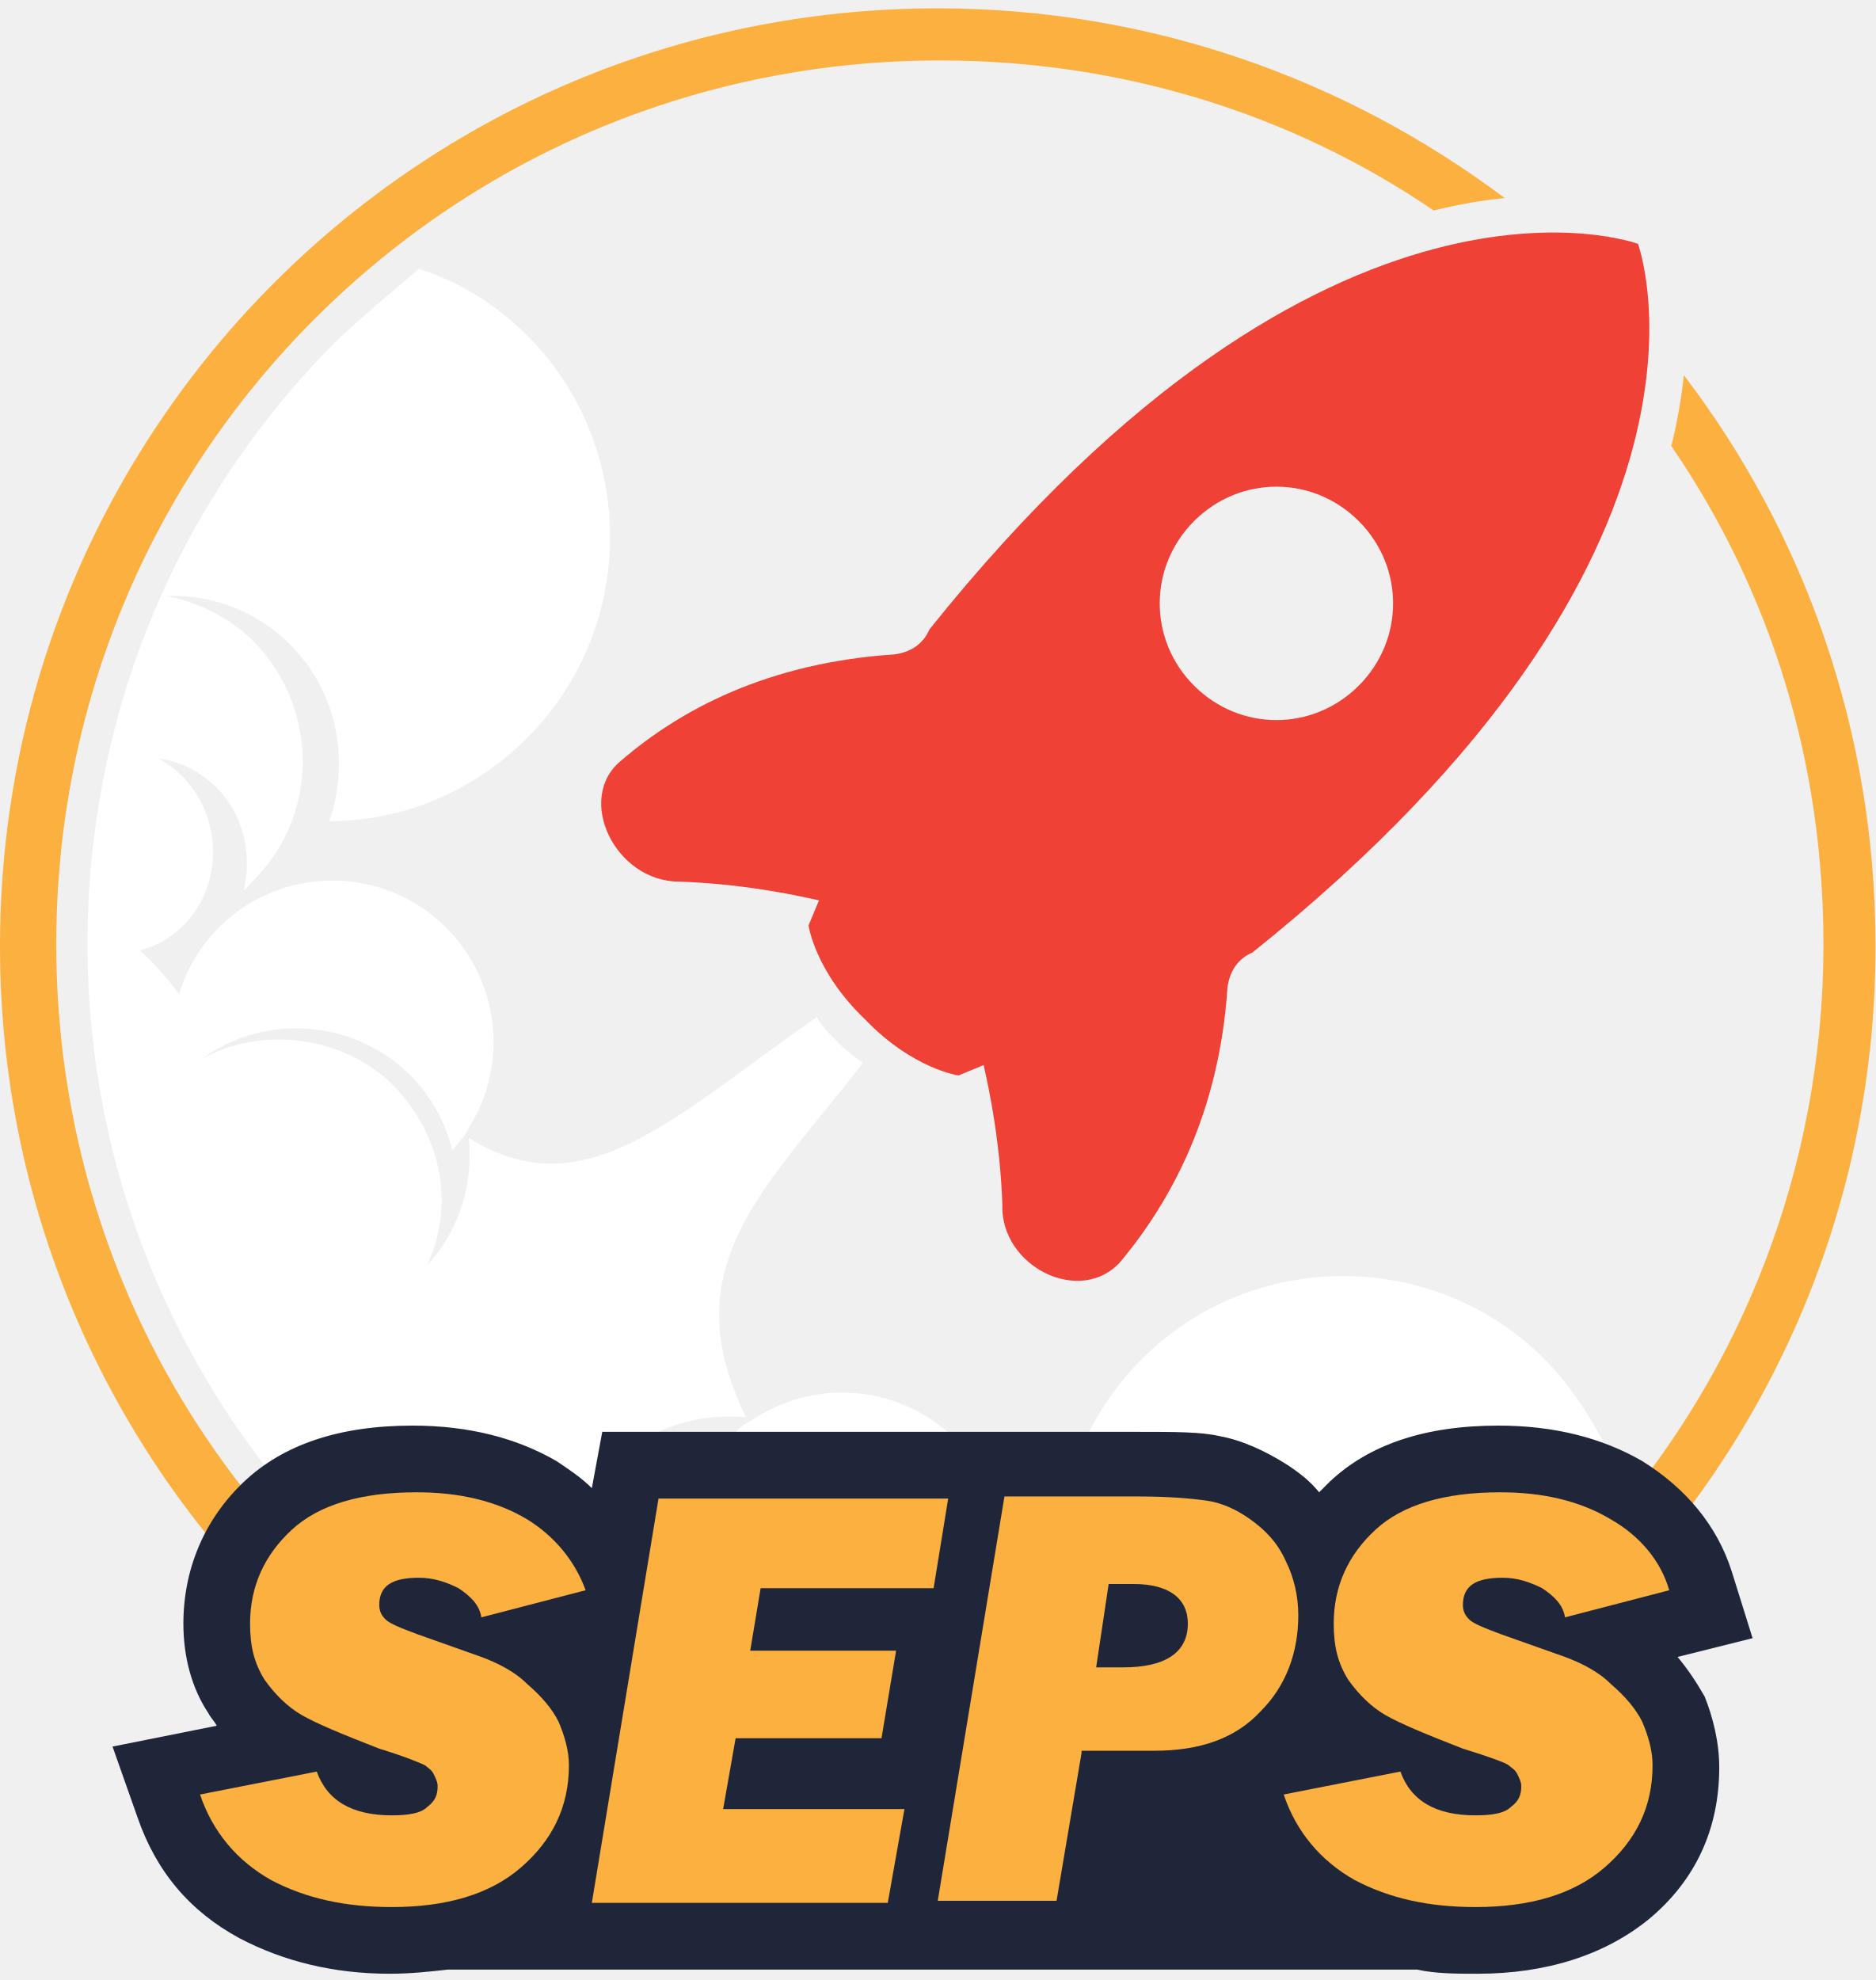
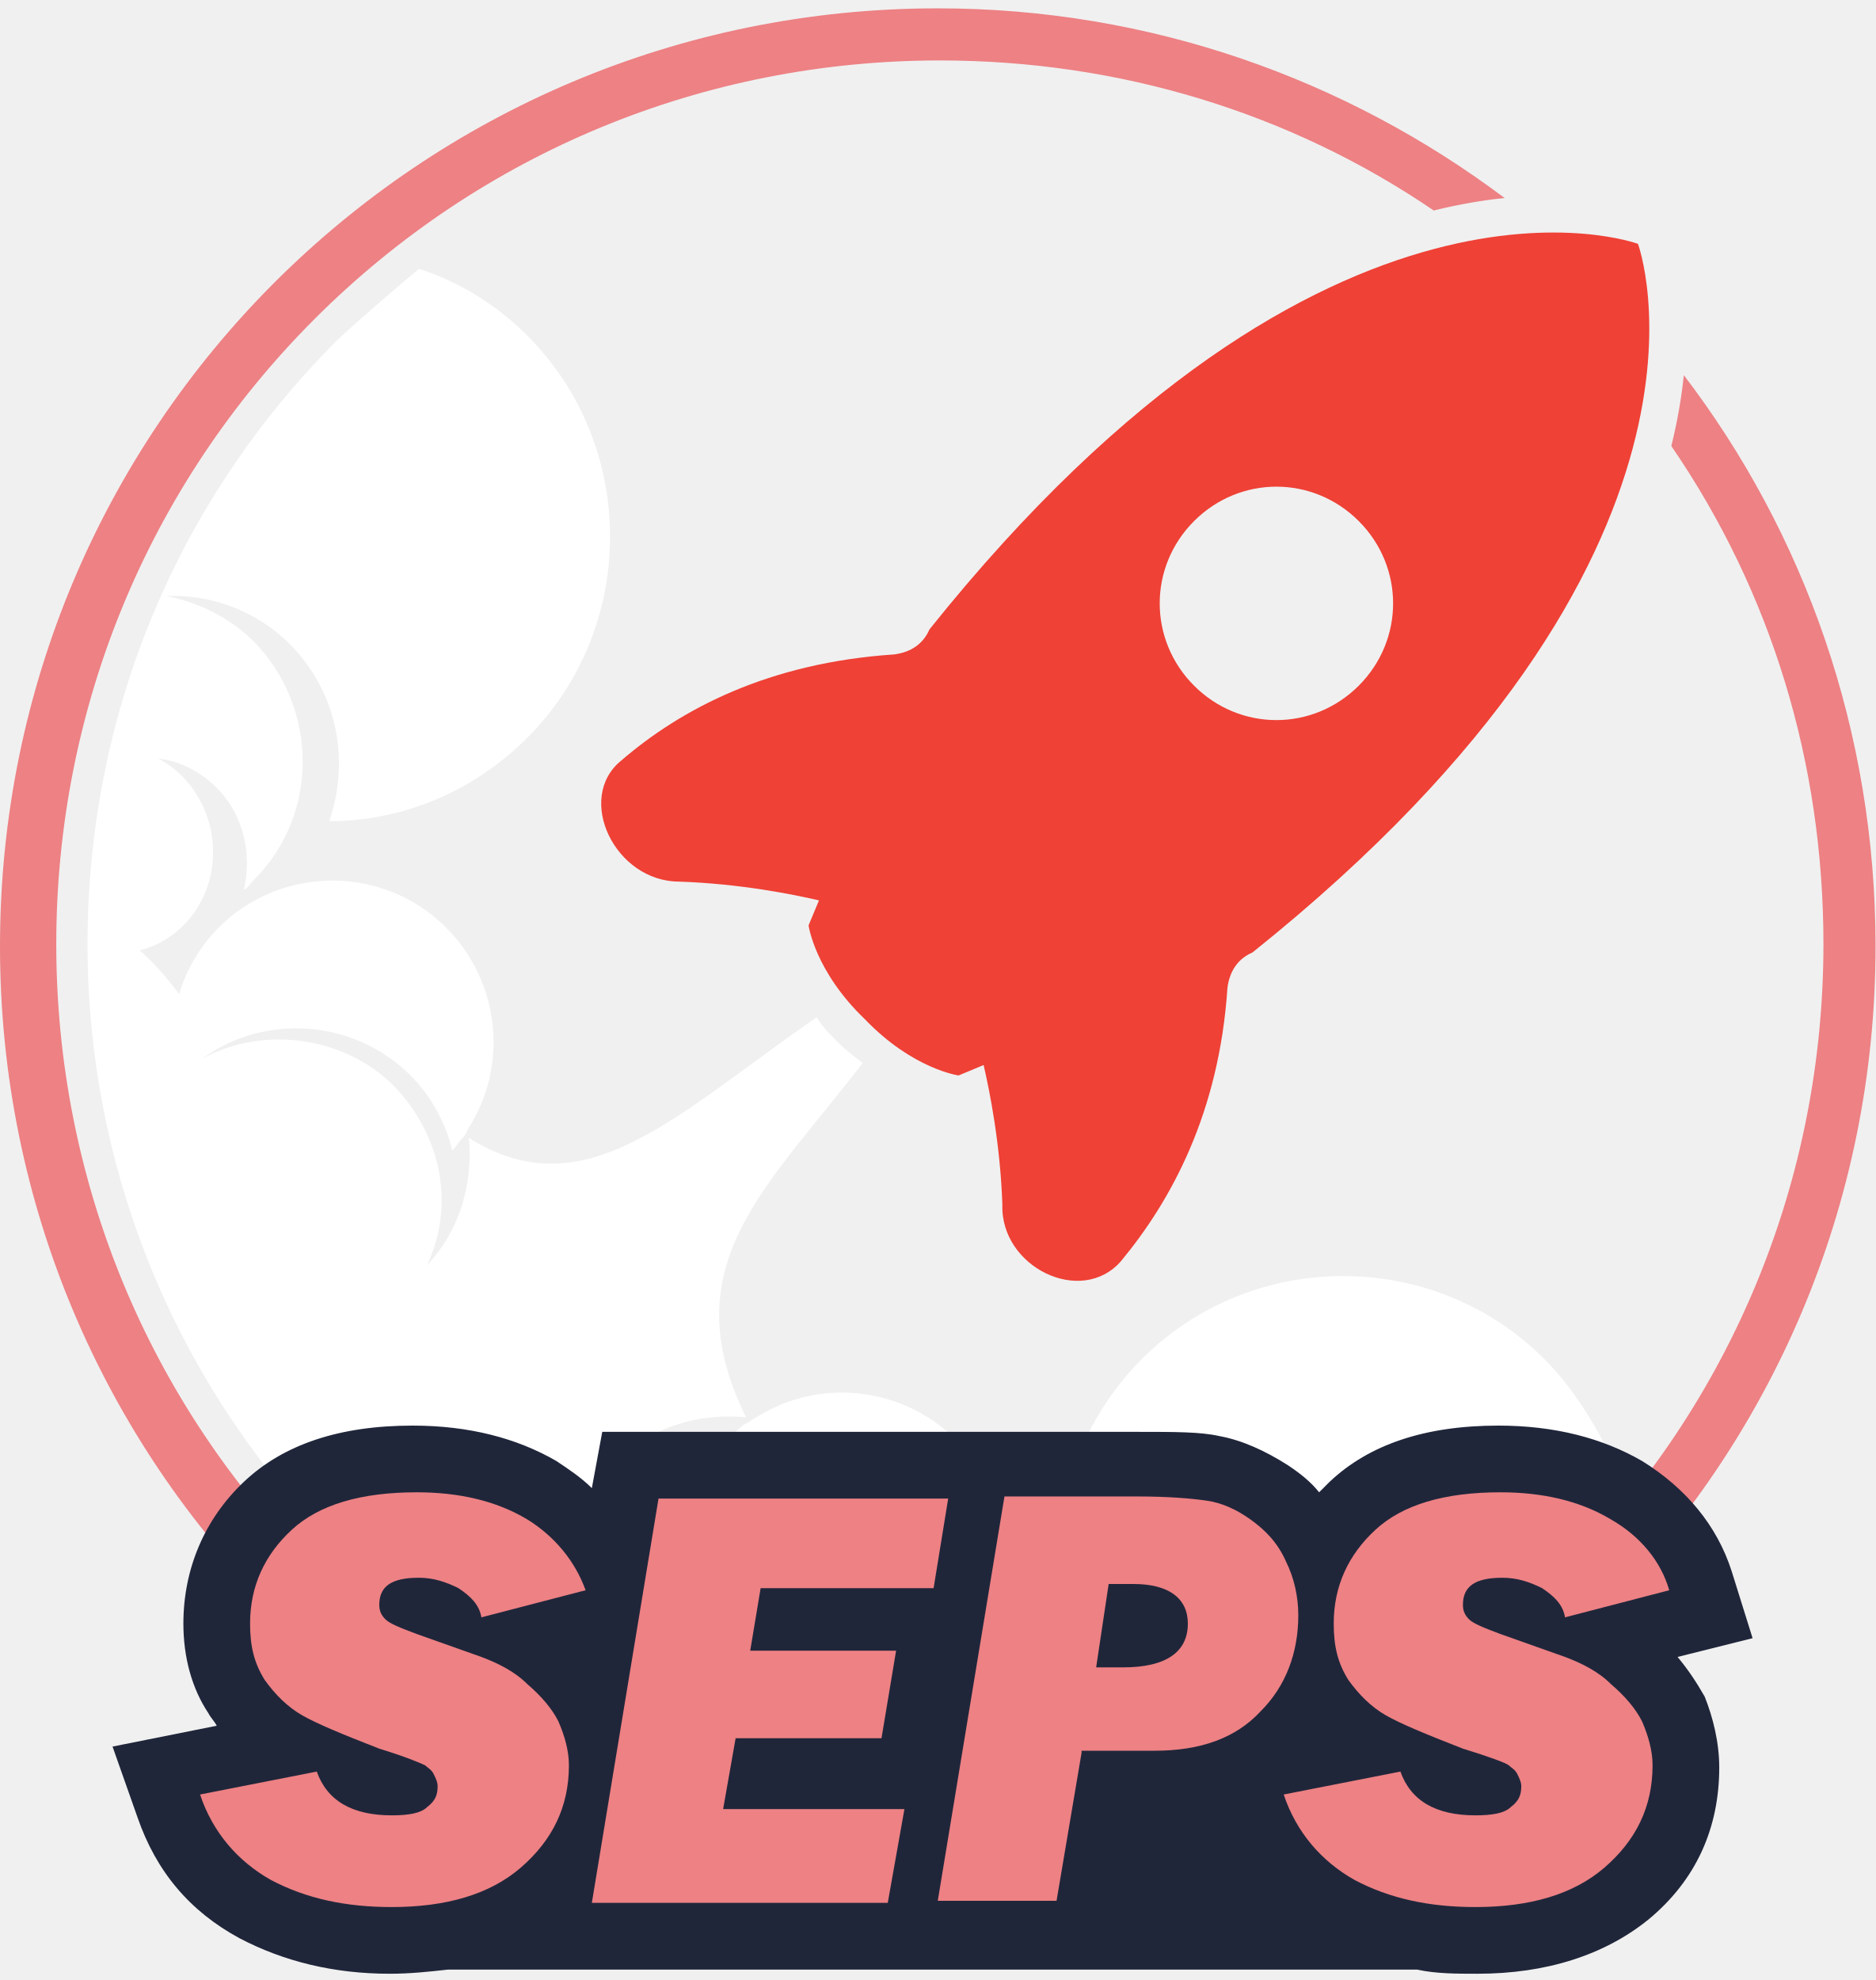
<svg xmlns="http://www.w3.org/2000/svg" version="1.1" id="隔离模式" x="0px" y="0px" viewBox="0 0 90 95" style="enable-background:new 0 0 90 95;" xml:space="preserve">
  <style type="text/css">
	.st0{fill-rule:evenodd;clip-rule:evenodd;fill:#EF4136;}
- 	.st1{fill:#FBB040;}
+ 	.st1{fill:#ed8184;}
	.st2{fill-rule:evenodd;clip-rule:evenodd;fill:#FFFFFF;}
	.st3{fill:#20263A;}
</style>
  <g>
    <g>
      <path class="st0" d="M53.8,60.5c2.4-2.9,4.7-7.1,5.1-13.1c0.1-0.8,0.5-1.4,1.2-1.7c24-19.2,18.5-34,18.5-34s-14.8-5.5-34,18.5l0,0    c-0.3,0.7-0.9,1.1-1.7,1.2c-6,0.4-10.2,2.6-13.1,5.1c-2.2,1.8-0.3,5.8,2.8,5.8c2.9,0.1,5.4,0.6,6.7,0.9l-0.5,1.2    c0,0,0.3,2.2,2.7,4.5c2.3,2.4,4.5,2.7,4.5,2.7l1.2-0.5c0.3,1.3,0.8,3.8,0.9,6.7C48,60.8,51.9,62.7,53.8,60.5z M57.3,32.9    c-2.2-2.2-2.2-5.7,0-7.9c2.2-2.2,5.7-2.2,7.9,0c2.2,2.2,2.2,5.7,0,7.9C63,35.1,59.5,35.1,57.3,32.9z" />
      <path class="st1" d="M80.8,18c-0.1,1-0.3,2.2-0.6,3.4c4.8,7,7.3,15.2,7.3,23.9c0,11.3-4.4,22-12.4,30c-8,8-18.7,12.4-30,12.4    c-11.3,0-22-4.4-30-12.4c-8-8-12.4-18.7-12.4-30s4.4-22,12.4-30c8-8,18.7-12.4,30-12.4c8.6,0,16.8,2.5,23.7,7.2    c1.2-0.3,2.4-0.5,3.4-0.6c-7.6-5.7-17-9.1-27.2-9.1c-24.9,0-45,20.1-45,45s20.1,45,45,45s45-20.1,45-45C90,35.1,86.6,25.6,80.8,18    z" />
      <path class="st2" d="M74.1,65.2c-5.3-5.3-14-5.3-19.3,0c-2.6,2.6-4,6.1-4,9.5c2.9-1.1,6.2-0.4,8.5,1.9c1.6,1.6,2.4,3.8,2.4,5.9    c-0.3-1.6-1-3-2.2-4.2c-3.1-3.1-8.2-3.1-11.4,0c-0.2,0.2-0.3,0.3-0.4,0.5c1.7-0.5,3.5,0,4.9,1.3c0.8,0.8,1.3,1.8,1.4,2.8    c-0.2-0.4-0.5-0.8-0.9-1.2c-1.9-1.9-5.1-1.9-7,0c-0.6,0.6-1,1.3-1.3,2.1c-0.6-0.6-1.3-1.4-2.1-1.9c1.2-0.4,2.3-1,3.2-1.9    c3-3,3-7.9,0-10.9c-2.6-2.6-6.6-3-9.6-1.1c-0.2,0.1-0.3,0.2-0.5,0.3c-0.2,0.1-0.4,0.3-0.6,0.5c1.3,0.3,2.5,1,3.6,2    c2.7,2.7,3,7,0.8,10c1.6-2.9,1.1-6.8-1.3-9.2c-2.3-2.3-5.8-3-8.8-1.5l0.2-0.1c1.7-1.6,3.9-2.2,6.1-2C32.2,60.7,36.8,57,41.4,51    c-0.4-0.3-0.8-0.6-1.2-1c-0.4-0.4-0.8-0.8-1-1.2c-6.8,4.7-11.1,9.3-16.7,5.8c0.2,2.1-0.4,4.4-2,6.1l-0.1,0.2    c1.5-3,0.8-6.4-1.5-8.8c-2.4-2.4-6.3-2.9-9.2-1.3c3-2.2,7.3-1.9,10,0.8c1,1,1.7,2.3,2,3.6c0.2-0.2,0.3-0.4,0.5-0.6    c0.1-0.1,0.2-0.3,0.3-0.5c1.9-3,1.5-7-1.1-9.6c-3-3-7.9-3-10.9,0c-0.9,0.9-1.6,2.1-1.9,3.2c-0.6-0.8-1.3-1.6-1.9-2.1l0,0    c0.8-0.2,1.5-0.6,2.1-1.2c1.9-1.9,1.9-5.1,0-7.1c-0.4-0.4-0.8-0.7-1.2-0.9c1,0.1,2,0.6,2.8,1.4c1.3,1.3,1.7,3.2,1.3,4.9    c0.2-0.1,0.3-0.3,0.5-0.5c3.1-3.1,3.1-8.2,0-11.4c-1.2-1.2-2.7-1.9-4.2-2.2c2.1-0.1,4.3,0.7,5.9,2.3c2.3,2.3,2.9,5.6,1.9,8.5    c3.5,0,6.9-1.4,9.5-4c5.3-5.3,5.3-14,0-19.3c-1.5-1.5-3.3-2.6-5.2-3.2c-1.3,1.1-2.6,2.2-3.9,3.4c-7.8,7.8-12,18.1-12,29    s4.3,21.3,12,29c7.8,7.8,18.1,12,29,12s21.3-4.3,29-12c1.2-1.2,2.3-2.5,3.4-3.8C76.7,68.6,75.6,66.7,74.1,65.2z" />
    </g>
    <path class="st3" d="M80.5,79.5l3.6-0.9l-1-3.2c-0.7-2.2-2.2-4-4.3-5.3c-1.9-1.1-4.2-1.7-6.9-1.7c-3.5,0-6.2,0.9-8.1,2.7   c-0.2,0.2-0.4,0.4-0.5,0.5c-0.4-0.5-0.9-0.9-1.5-1.3c-1.1-0.7-2.2-1.2-3.3-1.4c-0.9-0.2-2.1-0.2-3.9-0.2h-5.4h-3.6H28.9l-0.5,2.7   c-0.5-0.5-1.1-0.9-1.7-1.3c-1.9-1.1-4.2-1.7-6.9-1.7c-3.5,0-6.2,0.9-8.1,2.7c-1.9,1.8-2.9,4.2-2.9,6.8c0,1.6,0.4,3.1,1.2,4.3   c0.1,0.2,0.3,0.4,0.4,0.6l-5,1l1.2,3.4c0.9,2.6,2.5,4.5,4.9,5.8c2.1,1.1,4.5,1.7,7.2,1.7c1,0,1.9-0.1,2.8-0.2H68   c0.9,0.2,1.9,0.2,2.9,0.2c3.3,0,6.1-0.9,8.2-2.6c2.3-1.9,3.4-4.4,3.4-7.3c0-1.2-0.3-2.4-0.7-3.4C81.4,80.7,81,80.1,80.5,79.5z" />
    <g>
      <path class="st1" d="M28.1,76.3l-5,1.3c-0.1-0.6-0.5-1-1.1-1.4c-0.6-0.3-1.2-0.5-1.9-0.5c-1.3,0-1.9,0.4-1.9,1.3    c0,0.3,0.1,0.5,0.3,0.7c0.2,0.2,0.7,0.4,1.5,0.7l3.1,1.1c0.8,0.3,1.6,0.7,2.2,1.3c0.7,0.6,1.2,1.2,1.5,1.8    c0.3,0.7,0.5,1.4,0.5,2.1c0,2-0.8,3.6-2.3,4.9c-1.5,1.3-3.6,1.9-6.2,1.9c-2.2,0-4.1-0.4-5.8-1.3c-1.6-0.9-2.8-2.3-3.4-4.1l5.6-1.1    c0.5,1.4,1.7,2.1,3.6,2.1c0.8,0,1.4-0.1,1.7-0.4c0.4-0.3,0.5-0.6,0.5-1c0-0.2-0.1-0.4-0.2-0.6c-0.1-0.2-0.3-0.3-0.4-0.4    c-0.2-0.1-0.9-0.4-2.2-0.8c-1.8-0.7-3-1.2-3.7-1.6c-0.7-0.4-1.3-1-1.8-1.7c-0.5-0.8-0.7-1.6-0.7-2.7c0-1.8,0.7-3.3,2-4.5    c1.3-1.2,3.3-1.8,6-1.8c2,0,3.8,0.4,5.3,1.3C26.6,73.7,27.6,74.9,28.1,76.3z" />
      <path class="st1" d="M43.4,86.8l-0.8,4.5H28.4l3.2-19.4h13.9l-0.7,4.3h-8.3l-0.5,3h7l-0.7,4.2h-7l-0.6,3.4H43.4z" />
      <path class="st1" d="M51.9,84.1l-1.2,7.1H45l3.2-19.4h6.4c1.5,0,2.6,0.1,3.3,0.2c0.7,0.1,1.4,0.4,2.1,0.9c0.7,0.5,1.3,1.1,1.7,2    c0.4,0.8,0.6,1.7,0.6,2.6c0,1.8-0.6,3.4-1.8,4.6c-1.2,1.3-2.9,1.9-5.1,1.9H51.9z M52.6,80h1.3c2,0,3.1-0.7,3.1-2.1    c0-1.2-0.9-1.9-2.6-1.9h-1.2L52.6,80z" />
      <path class="st1" d="M80.1,76.3l-5,1.3c-0.1-0.6-0.5-1-1.1-1.4c-0.6-0.3-1.2-0.5-1.9-0.5c-1.3,0-1.9,0.4-1.9,1.3    c0,0.3,0.1,0.5,0.3,0.7c0.2,0.2,0.7,0.4,1.5,0.7l3.1,1.1c0.8,0.3,1.6,0.7,2.2,1.3c0.7,0.6,1.2,1.2,1.5,1.8    c0.3,0.7,0.5,1.4,0.5,2.1c0,2-0.8,3.6-2.3,4.9c-1.5,1.3-3.6,1.9-6.2,1.9c-2.2,0-4.1-0.4-5.8-1.3c-1.6-0.9-2.8-2.3-3.4-4.1l5.6-1.1    c0.5,1.4,1.7,2.1,3.6,2.1c0.8,0,1.4-0.1,1.7-0.4c0.4-0.3,0.5-0.6,0.5-1c0-0.2-0.1-0.4-0.2-0.6c-0.1-0.2-0.3-0.3-0.4-0.4    s-0.9-0.4-2.2-0.8c-1.8-0.7-3-1.2-3.7-1.6c-0.7-0.4-1.3-1-1.8-1.7c-0.5-0.8-0.7-1.6-0.7-2.7c0-1.8,0.7-3.3,2-4.5    c1.3-1.2,3.3-1.8,6-1.8c2,0,3.8,0.4,5.3,1.3C78.7,73.7,79.7,74.9,80.1,76.3z" />
    </g>
  </g>
</svg>
